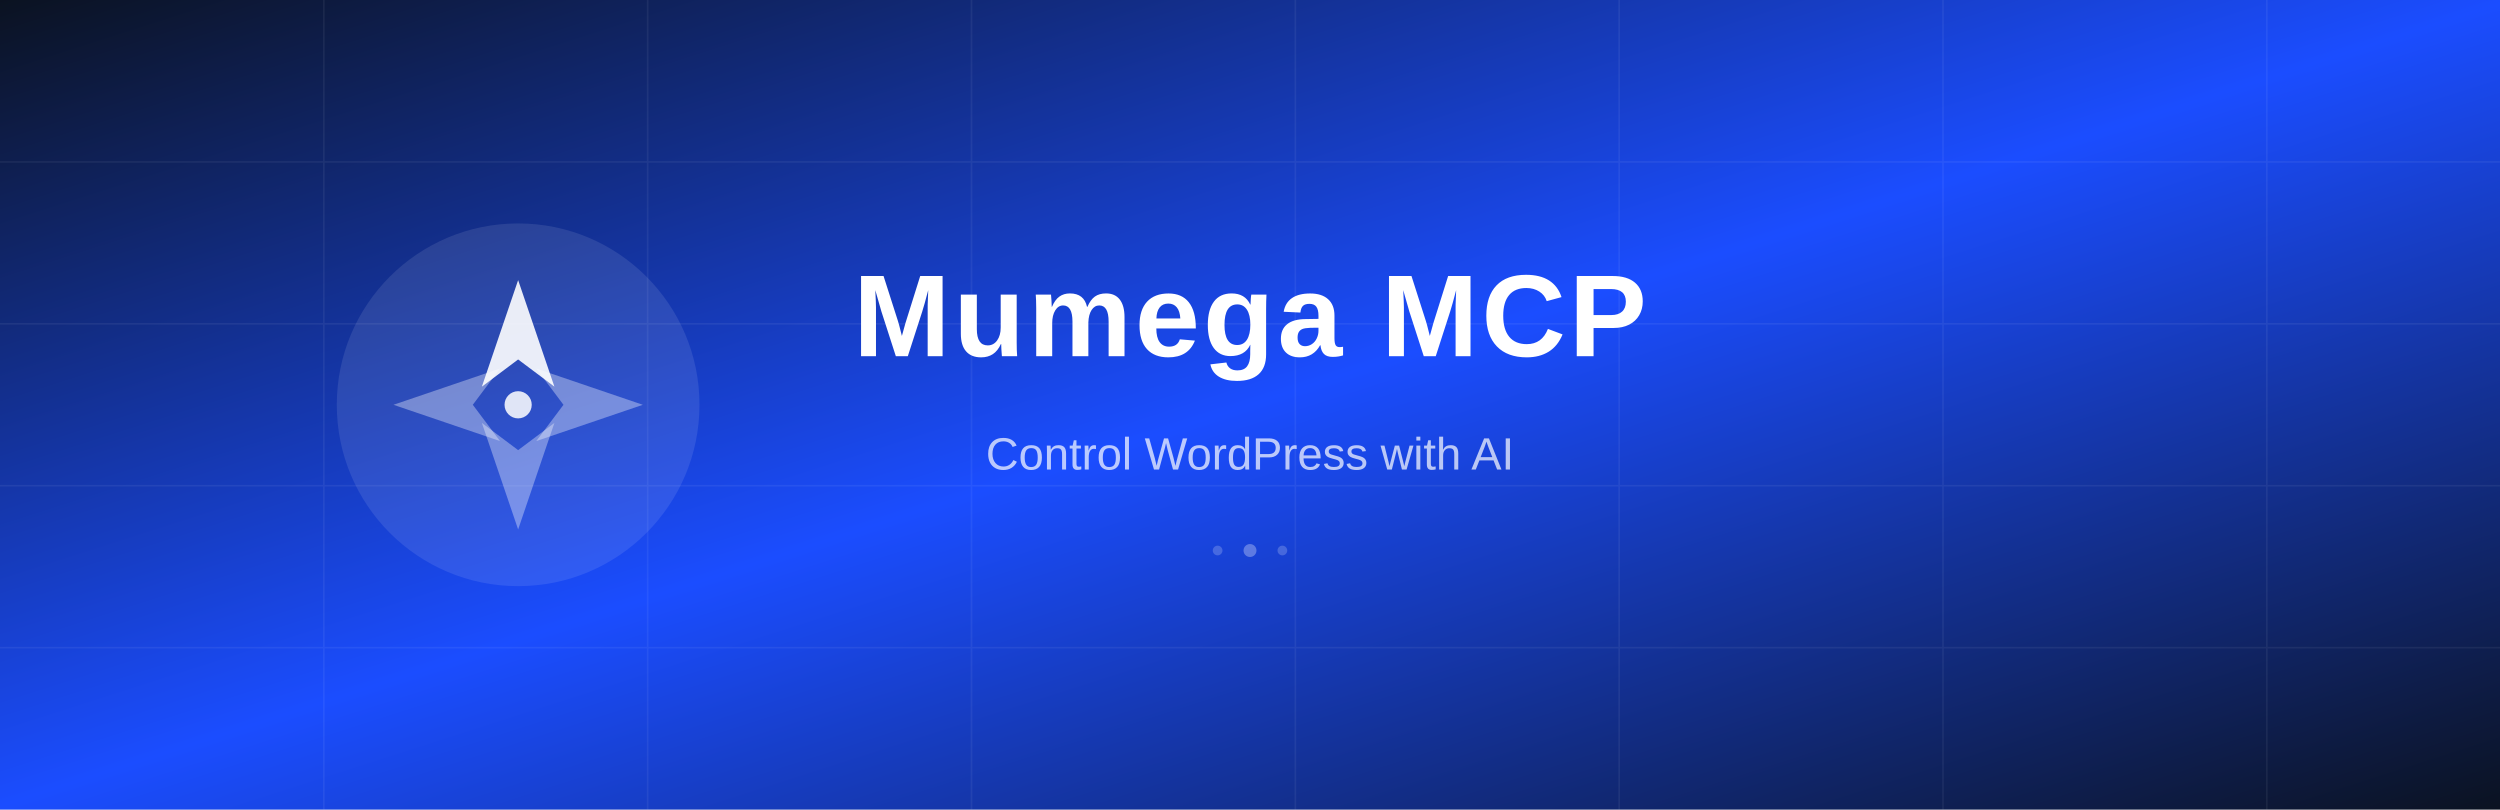
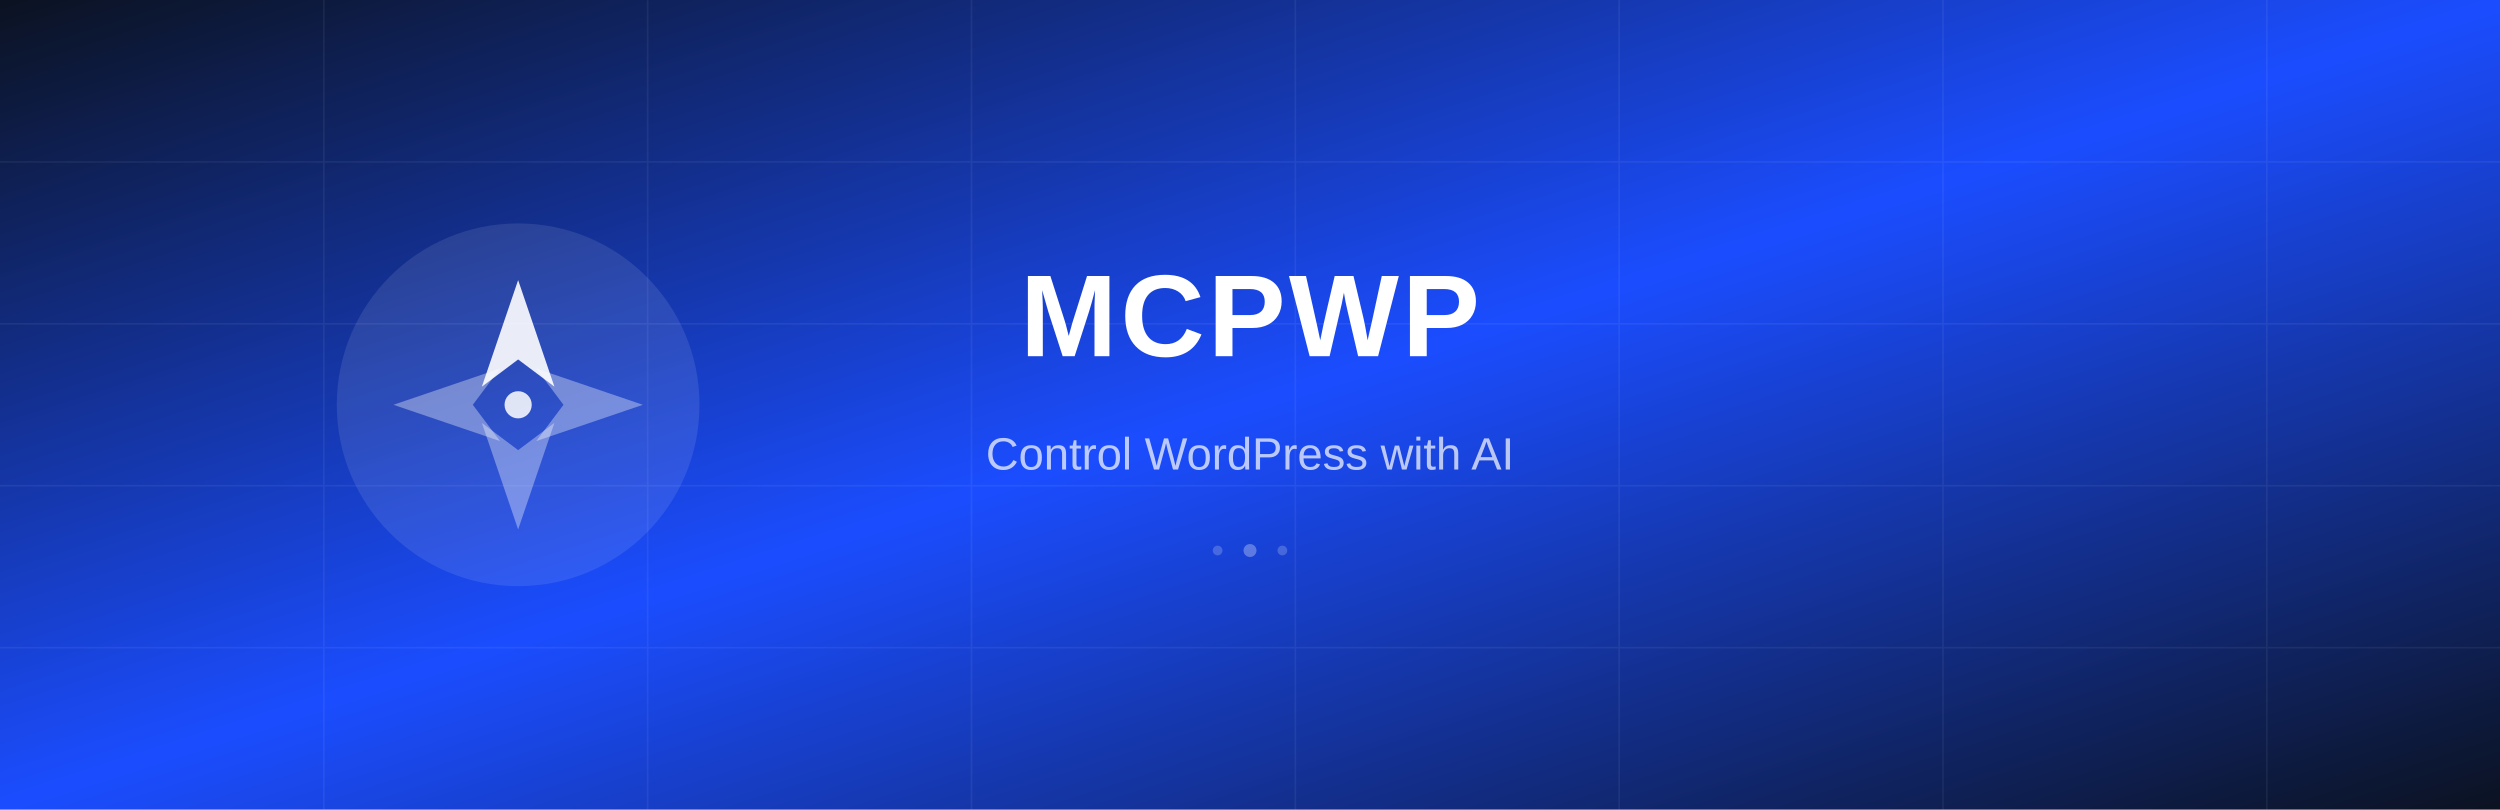
<svg xmlns="http://www.w3.org/2000/svg" viewBox="0 0 1544 500" width="1544" height="500">
  <defs>
    <linearGradient id="bannerbg" x1="0%" y1="0%" x2="100%" y2="100%">
      <stop offset="0%" style="stop-color:#0B1220;stop-opacity:1" />
      <stop offset="50%" style="stop-color:#1B4DFF;stop-opacity:1" />
      <stop offset="100%" style="stop-color:#0B1220;stop-opacity:1" />
    </linearGradient>
  </defs>
  <rect width="1544" height="500" fill="url(#bannerbg)" />
  <g opacity="0.06" stroke="white" stroke-width="1">
    <line x1="200" y1="0" x2="200" y2="500" />
    <line x1="400" y1="0" x2="400" y2="500" />
    <line x1="600" y1="0" x2="600" y2="500" />
    <line x1="800" y1="0" x2="800" y2="500" />
    <line x1="1000" y1="0" x2="1000" y2="500" />
    <line x1="1200" y1="0" x2="1200" y2="500" />
    <line x1="1400" y1="0" x2="1400" y2="500" />
    <line x1="0" y1="100" x2="1544" y2="100" />
    <line x1="0" y1="200" x2="1544" y2="200" />
    <line x1="0" y1="300" x2="1544" y2="300" />
    <line x1="0" y1="400" x2="1544" y2="400" />
  </g>
  <g transform="translate(320,250) scale(1.4)">
    <circle cx="0" cy="0" r="80" fill="white" opacity="0.1" />
    <polygon points="0,-55 16,-8 0,-20 -16,-8" fill="white" opacity="0.9" />
    <polygon points="0,55 16,8 0,20 -16,8" fill="white" opacity="0.35" />
    <polygon points="55,0 8,16 20,0 8,-16" fill="white" opacity="0.35" />
    <polygon points="-55,0 -8,16 -20,0 -8,-16" fill="white" opacity="0.35" />
    <circle cx="0" cy="0" r="6" fill="white" opacity="0.85" />
  </g>
-   <text x="772" y="220" text-anchor="middle" font-family="Arial, Helvetica, sans-serif" font-weight="bold" font-size="72" fill="white" letter-spacing="2">Mumega MCP</text>
+   <text x="772" y="220" text-anchor="middle" font-family="Arial, Helvetica, sans-serif" font-weight="bold" font-size="72" fill="white" letter-spacing="2">MCPWP</text>
  <text x="772" y="290" text-anchor="middle" font-family="Arial, Helvetica, sans-serif" font-weight="normal" font-size="28" fill="white" opacity="0.7">Control WordPress with AI</text>
  <circle cx="772" cy="340" r="4" fill="white" opacity="0.3" />
  <circle cx="752" cy="340" r="3" fill="white" opacity="0.2" />
  <circle cx="792" cy="340" r="3" fill="white" opacity="0.2" />
</svg>
